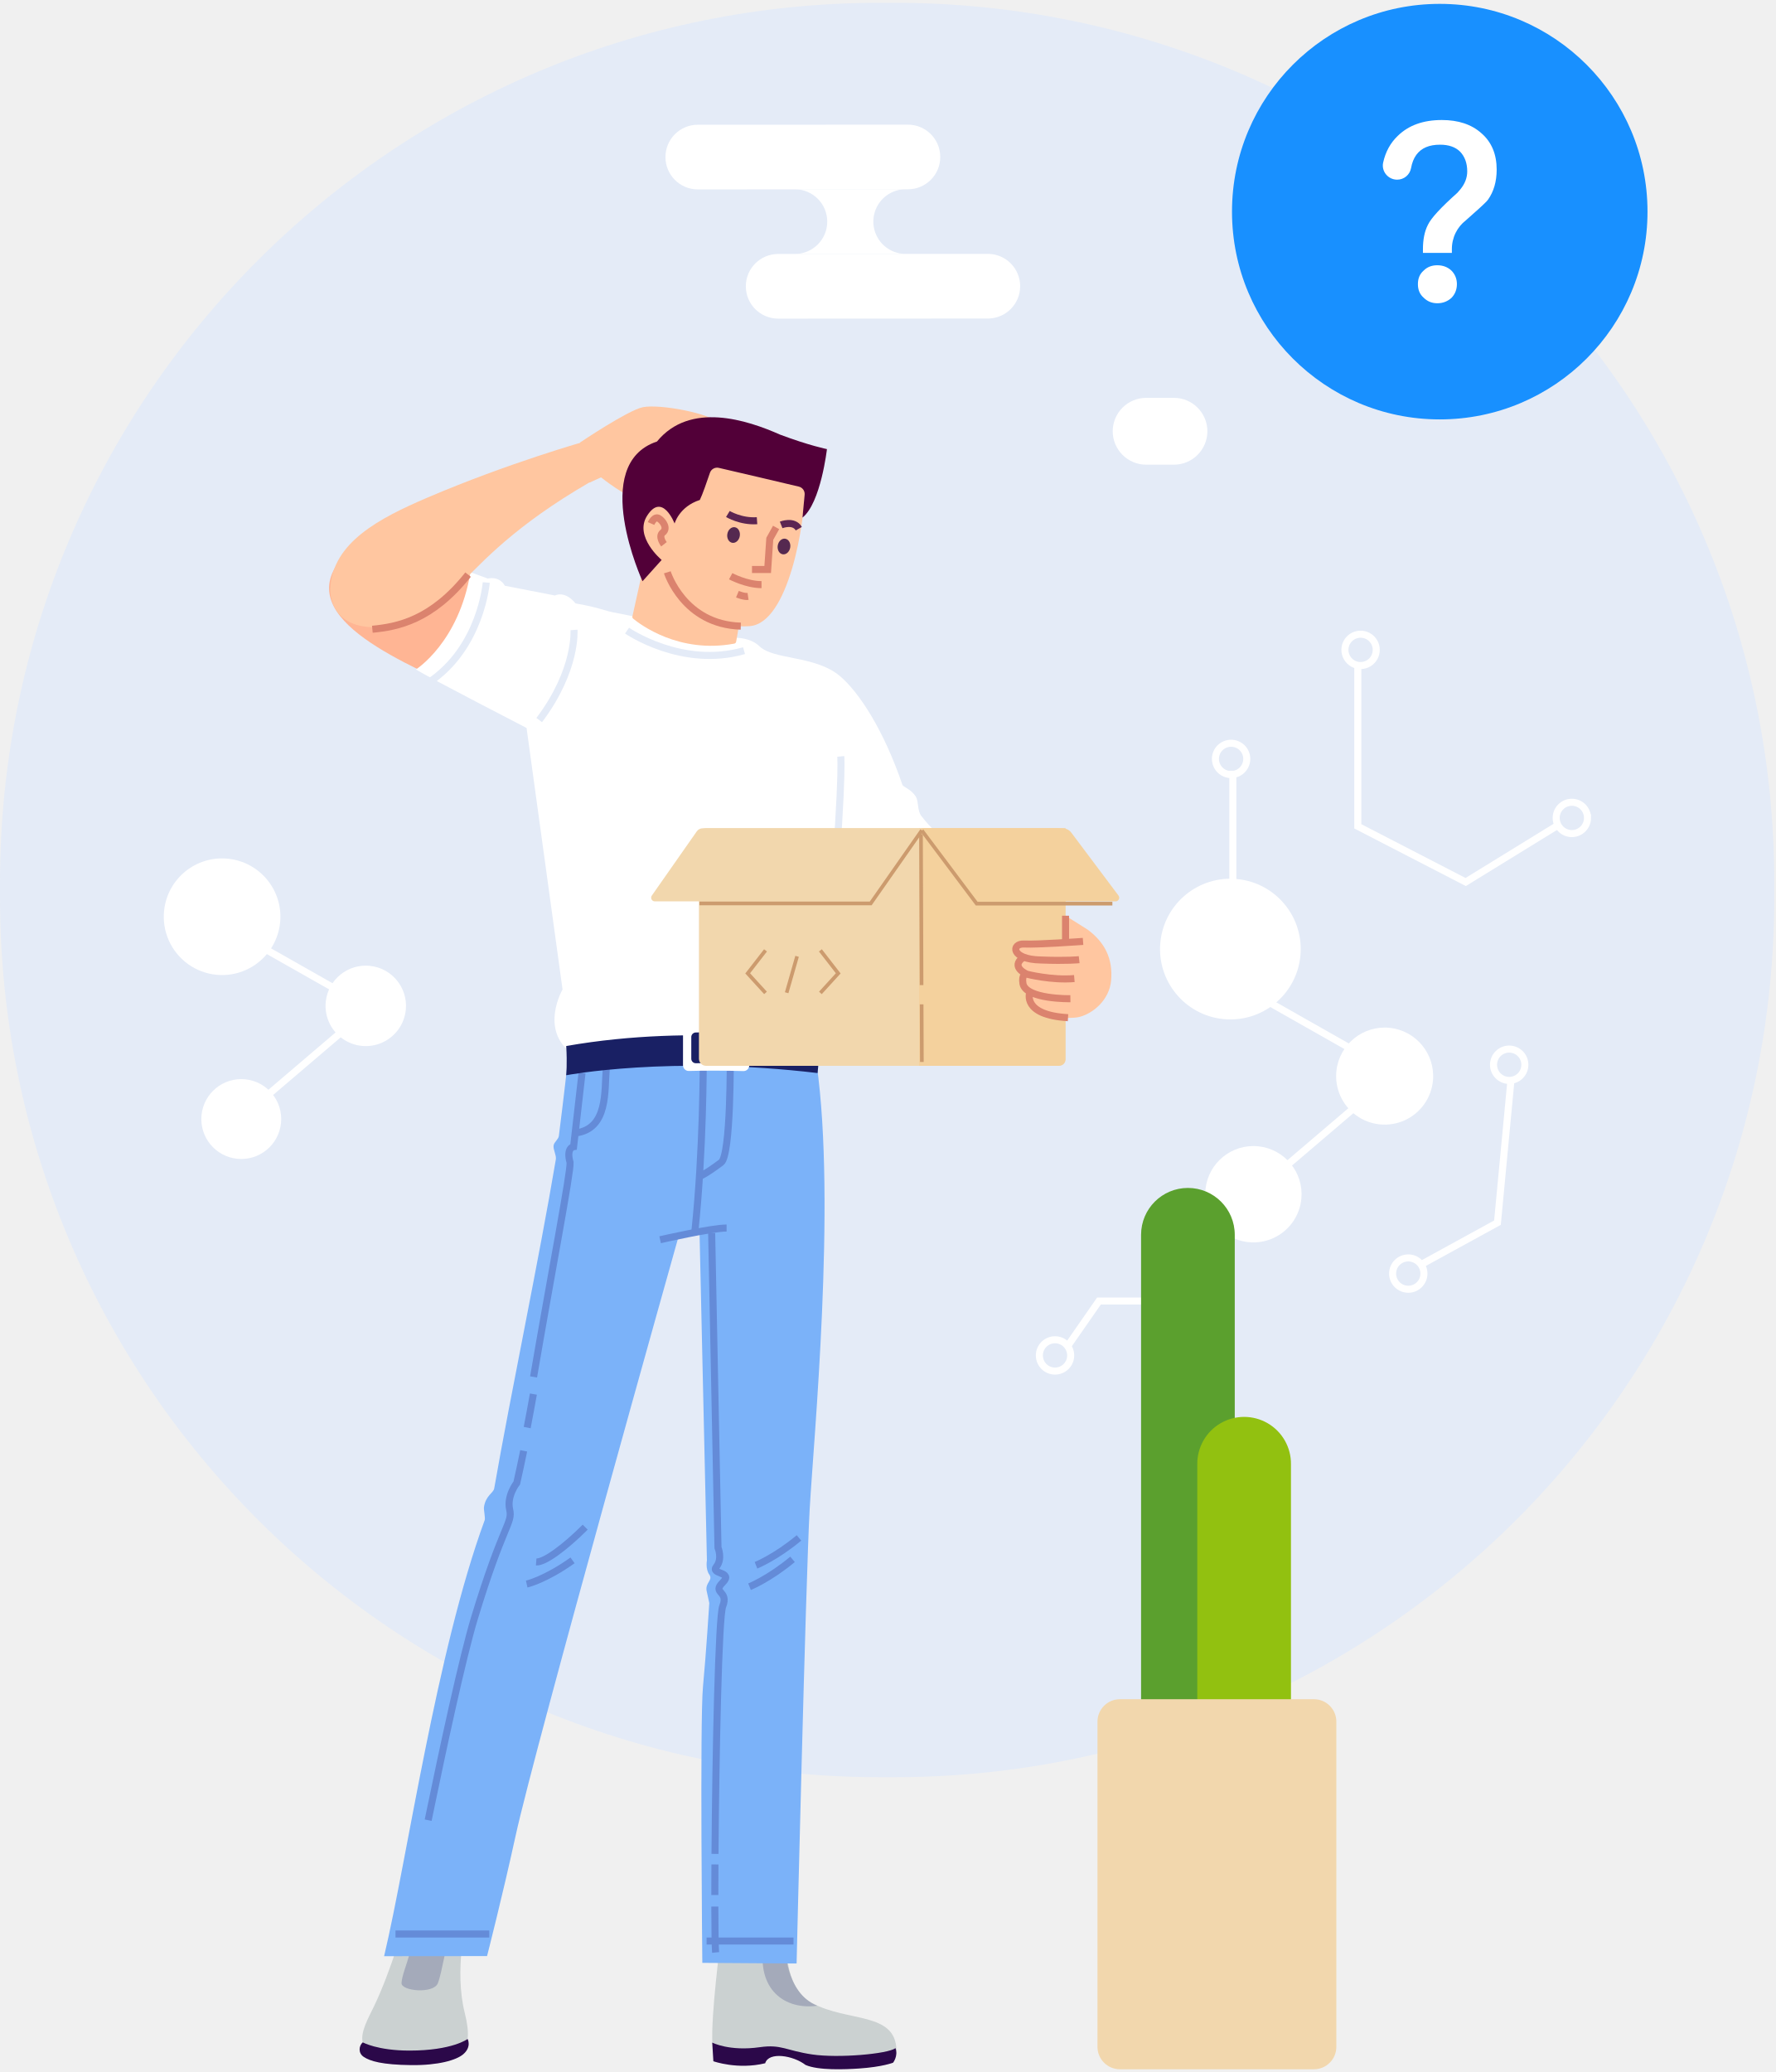
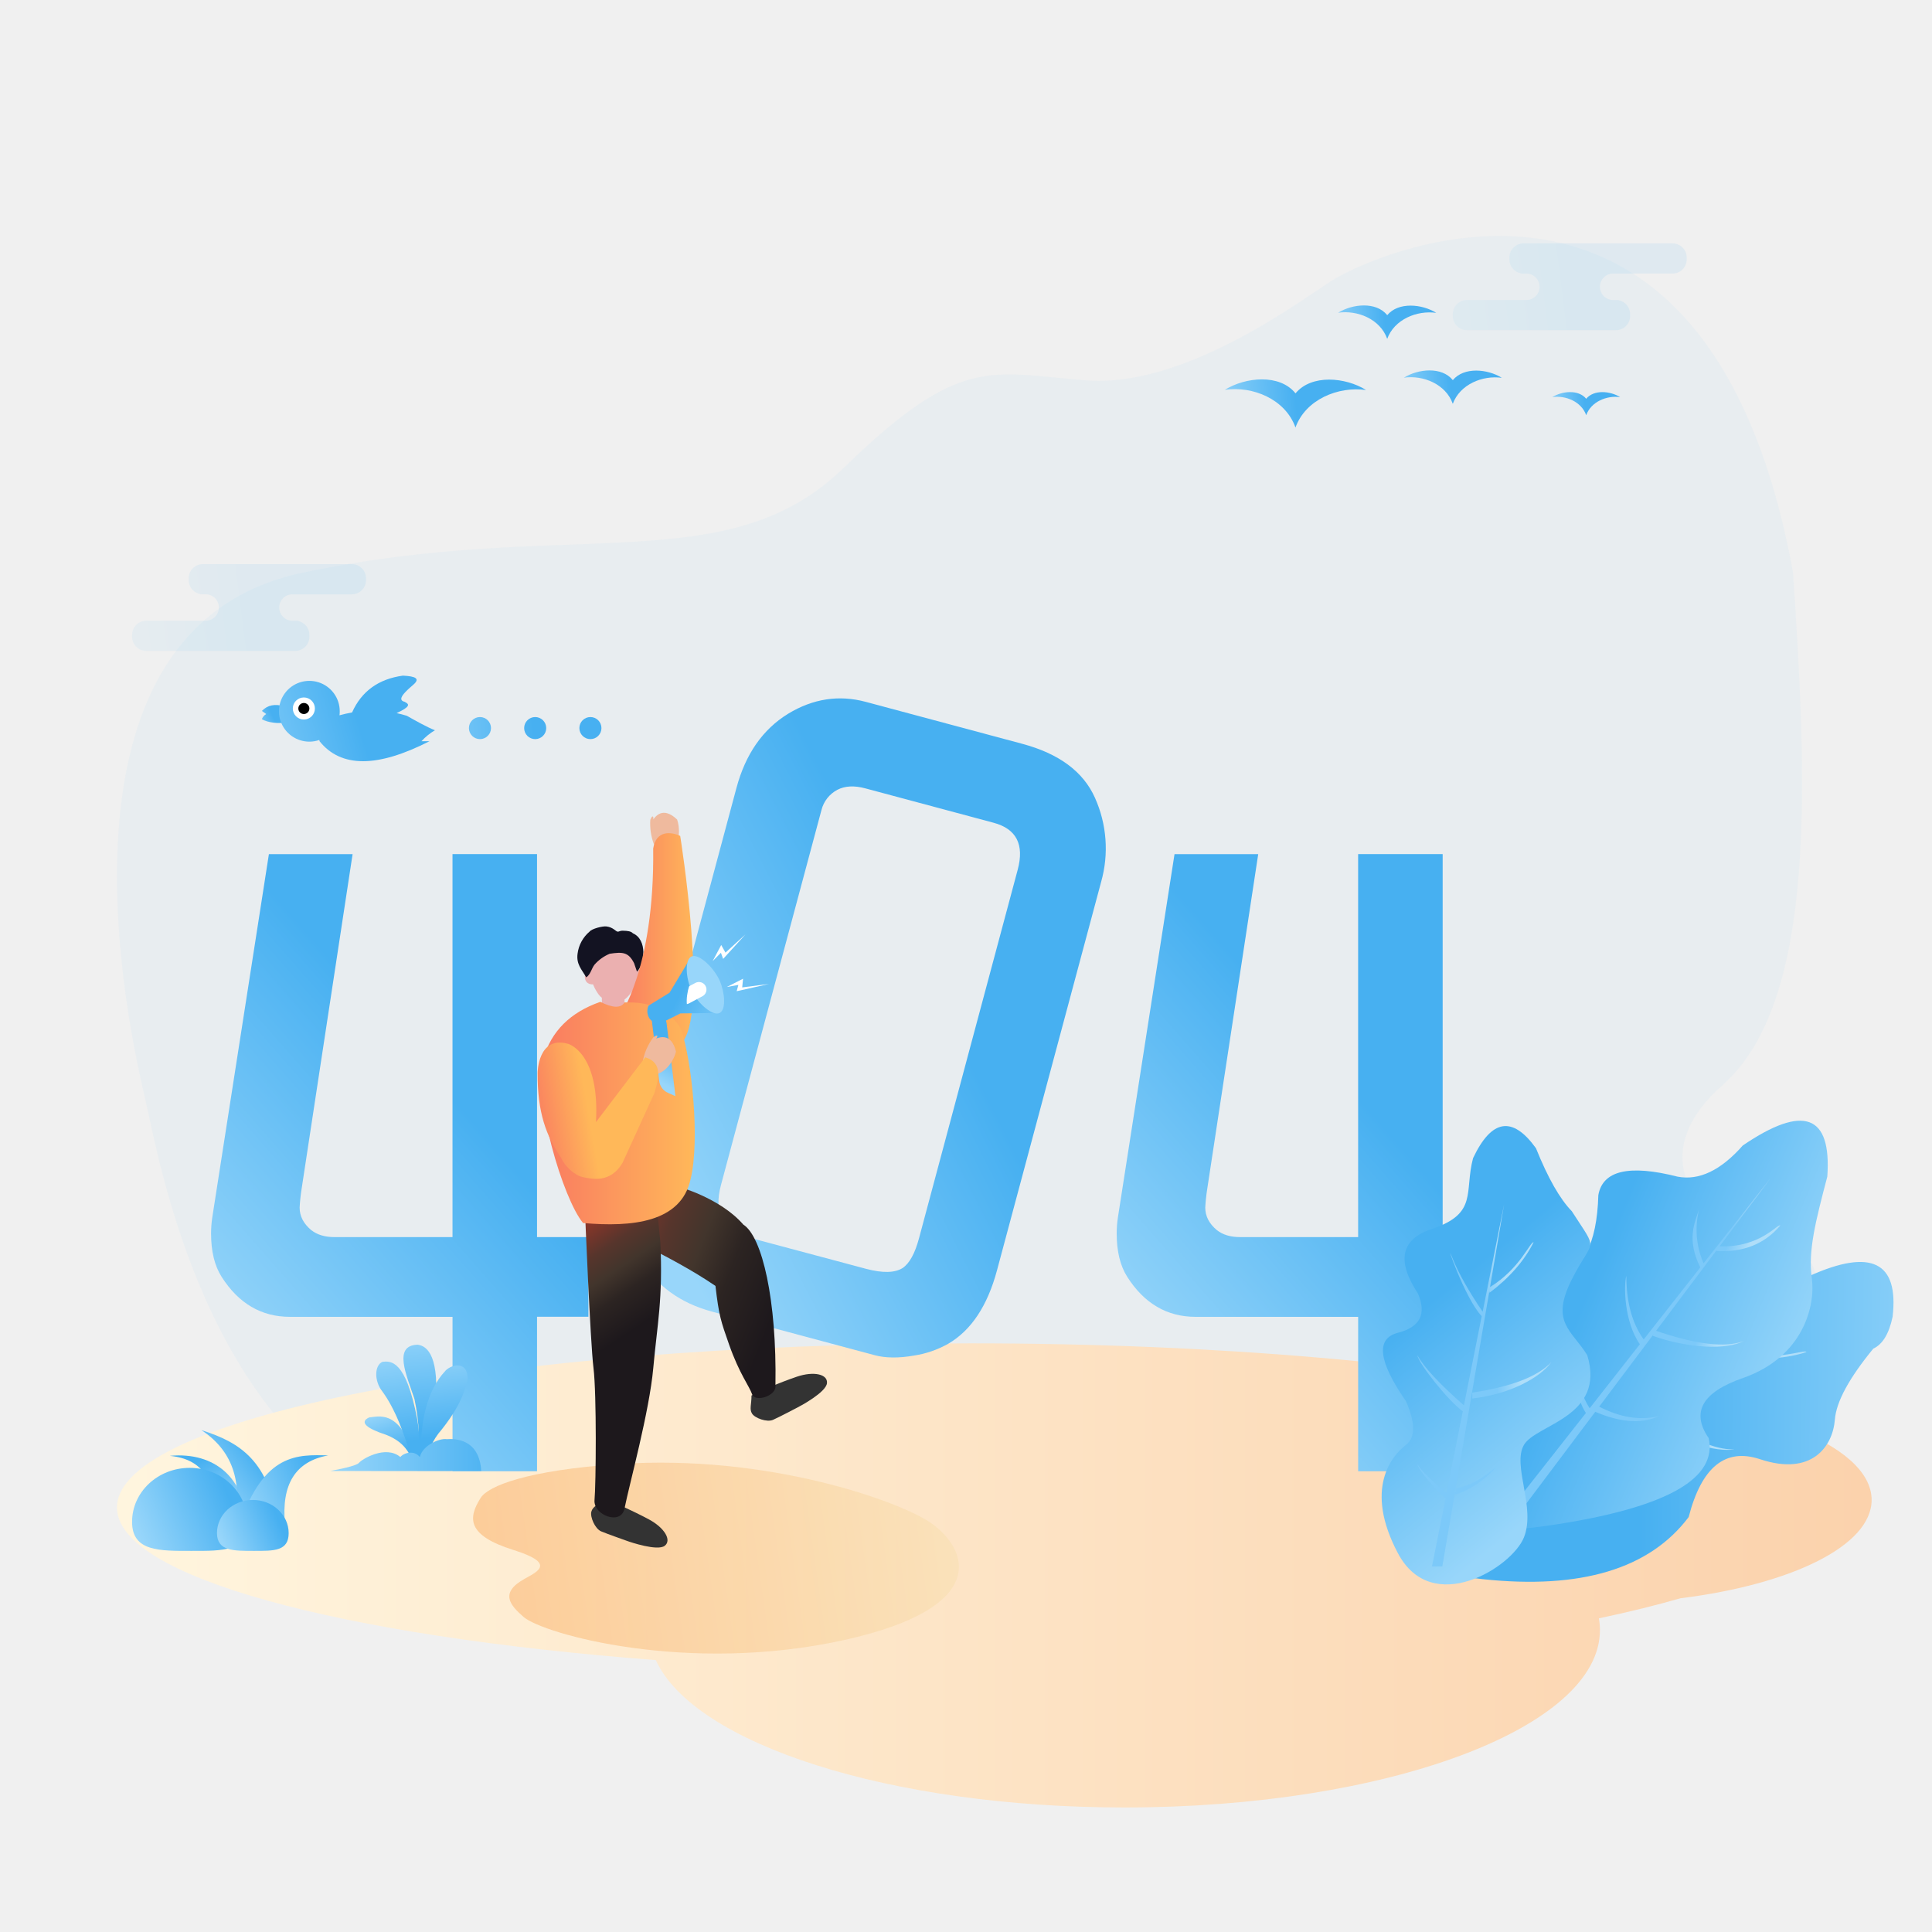
- <svg width="252" height="294">
+ <svg xmlns="http://www.w3.org/2000/svg" xmlns:xlink="http://www.w3.org/1999/xlink" viewBox="0 0 1024 1024" width="300">
  <defs>
-     <path d="M0 .387h251.772v251.772H0z" />
+     <style>.cls-1,.cls-2,.cls-46{fill:#fff;}.cls-1{fill-rule:evenodd;}.cls-2{fill-opacity:0;}.cls-3{fill:#47b0f1;opacity:0.05;}.cls-24,.cls-3,.cls-4,.cls-5{isolation:isolate;}.cls-4,.cls-5{opacity:0.1;}.cls-4{fill:url(#未命名的渐变_37);}.cls-5{fill:url(#未命名的渐变_37-2);}.cls-6{fill:url(#未命名的渐变_3);}.cls-7{fill:url(#未命名的渐变_37-3);}.cls-8{fill:url(#未命名的渐变_37-4);}.cls-9{fill:url(#未命名的渐变_37-5);}.cls-10{fill:url(#未命名的渐变_37-6);}.cls-11{fill:url(#未命名的渐变_37-7);}.cls-12{fill:url(#未命名的渐变_37-8);}.cls-13{fill:url(#未命名的渐变_37-9);}.cls-14{fill:url(#未命名的渐变_37-10);}.cls-15{fill:url(#未命名的渐变_37-11);}.cls-16{fill:url(#未命名的渐变_37-12);}.cls-17{fill:url(#未命名的渐变_37-13);}.cls-18{fill:url(#未命名的渐变_37-14);}.cls-19{fill:url(#未命名的渐变_37-15);}.cls-20{fill:url(#未命名的渐变_37-16);}.cls-21{fill:url(#未命名的渐变_37-17);}.cls-22{fill:url(#未命名的渐变_37-18);}.cls-23{fill:url(#未命名的渐变_37-19);}.cls-24{opacity:0.4;fill:url(#未命名的渐变_21);}.cls-25{fill:#333;}.cls-26{fill:url(#未命名的渐变_23);}.cls-27{fill:url(#未命名的渐变_23-2);}.cls-28{fill:#ebb0b0;}.cls-29{fill:#131322;}.cls-30{fill:#efba9e;}.cls-31{fill:url(#未命名的渐变_25);}.cls-32{fill:url(#未命名的渐变_25-2);}.cls-33{fill:url(#未命名的渐变_37-20);}.cls-34{fill:url(#未命名的渐变_27);}.cls-35{fill:url(#未命名的渐变_37-21);}.cls-36{fill:#98d6fa;}.cls-37{mask:url(#mask);}.cls-38{fill:url(#未命名的渐变_37-22);}.cls-39{fill:url(#未命名的渐变_34);}.cls-40{fill:url(#未命名的渐变_37-23);}.cls-41{fill:url(#未命名的渐变_34-2);}.cls-42{fill:url(#未命名的渐变_37-24);}.cls-43{fill:url(#未命名的渐变_34-3);}.cls-44{fill:url(#未命名的渐变_37-25);}.cls-45{fill:url(#未命名的渐变_37-26);}.cls-47{fill:url(#未命名的渐变_37-27);}</style>
+     <linearGradient id="未命名的渐变_37" x1="212.14" y1="933.32" x2="212.78" y2="933.35" gradientTransform="matrix(124, 0, 0, -46, -26252, 43255.93)" gradientUnits="userSpaceOnUse">
+       <stop offset="0" stop-color="#98d6fa" />
+       <stop offset="1" stop-color="#47b0f1" />
+     </linearGradient>
+     <linearGradient id="未命名的渐变_37-2" x1="212.14" y1="933.32" x2="212.78" y2="933.35" gradientTransform="matrix(124, 0, 0, -46, -25552, 43085.93)" xlink:href="#未命名的渐变_37" />
+     <linearGradient id="未命名的渐变_3" x1="213.77" y1="931.76" x2="214.77" y2="931.76" gradientTransform="matrix(930, 0, 0, -246, -198744, 230046.9)" gradientUnits="userSpaceOnUse">
+       <stop offset="0" stop-color="#fff5de" />
+       <stop offset="1" stop-color="#fbd2ac" />
+     </linearGradient>
+     <linearGradient id="未命名的渐变_37-3" x1="211.01" y1="934.89" x2="211.64" y2="934.91" gradientTransform="matrix(74.87, 0, 0, -25.58, -15158.72, 24124.51)" xlink:href="#未命名的渐变_37" />
+     <linearGradient id="未命名的渐变_37-4" x1="209.74" y1="936.45" x2="210.38" y2="936.47" gradientTransform="matrix(51.89, 0, 0, -17.72, -10147.3, 16802.7)" xlink:href="#未命名的渐变_37" />
+     <linearGradient id="未命名的渐变_37-5" x1="209.74" y1="936.45" x2="210.38" y2="936.47" gradientTransform="matrix(51.89, 0, 0, -17.72, -10182.09, 16768.22)" xlink:href="#未命名的渐变_37" />
+     <linearGradient id="未命名的渐变_37-6" x1="207.92" y1="938.7" x2="208.55" y2="938.72" gradientTransform="matrix(35.97, 0, 0, -12.29, -6661.82, 11746.33)" xlink:href="#未命名的渐变_37" />
+     <linearGradient id="未命名的渐变_37-7" x1="209.44" y1="933.56" x2="209.04" y2="934.33" gradientTransform="matrix(40.38, 0, 0, -36.25, -8337.81, 34644.73)" xlink:href="#未命名的渐变_37" />
+     <linearGradient id="未命名的渐变_37-8" x1="208.91" y1="932.9" x2="209.47" y2="933.41" gradientTransform="matrix(40.64, 0, 0, -50, -8376.77, 47442.49)" xlink:href="#未命名的渐变_37" />
+     <linearGradient id="未命名的渐变_37-9" x1="209.46" y1="933.63" x2="210.31" y2="933.93" gradientTransform="matrix(46.95, 0, 0, -36.71, -9705.84, 35073.15)" xlink:href="#未命名的渐变_37" />
+     <linearGradient id="未命名的渐变_37-10" x1="210.5" y1="933.26" x2="211.35" y2="933.52" gradientTransform="matrix(61, 0, 0, -44, -12770, 41871.15)" xlink:href="#未命名的渐变_37" />
+     <linearGradient id="未命名的渐变_37-11" x1="208.38" y1="934.55" x2="209.23" y2="934.8" gradientTransform="matrix(38, 0, 0, -27, -7803, 26046.03)" xlink:href="#未命名的渐变_37" />
+     <linearGradient id="未命名的渐变_37-12" x1="213.14" y1="931.23" x2="213.53" y2="931.79" gradientTransform="matrix(200, 0, 0, -327.12, -42474.14, 305379.52)" xlink:href="#未命名的渐变_37" />
+     <linearGradient id="未命名的渐变_37-13" x1="213.06" y1="931.05" x2="213.44" y2="931.62" gradientTransform="matrix(192.79, 51.66, 86.25, -321.89, -121013.6, 289362.18)" xlink:href="#未命名的渐变_37" />
+     <linearGradient id="未命名的渐变_37-14" x1="213.14" y1="931.23" x2="213.53" y2="931.79" gradientTransform="matrix(200, 0, 0, -327.12, -41994.14, 305379.52)" xlink:href="#未命名的渐变_37" />
+     <linearGradient id="未命名的渐变_37-15" x1="206.13" y1="935.52" x2="206.41" y2="934.66" gradientTransform="matrix(26.15, 0, 0, -25.6, -5187.89, 24696.91)" xlink:href="#未命名的渐变_37" />
+     <linearGradient id="未命名的渐变_37-16" x1="205.12" y1="933.62" x2="205.17" y2="932.72" gradientTransform="matrix(22.89, 0, 0, -55.89, -4485.22, 52895.02)" xlink:href="#未命名的渐变_37" />
+     <linearGradient id="未命名的渐变_37-17" x1="202.23" y1="933.48" x2="202.25" y2="932.58" gradientTransform="matrix(17.45, 0, 0, -61.12, -3306.5, 57756.99)" xlink:href="#未命名的渐变_37" />
+     <linearGradient id="未命名的渐变_37-18" x1="205.85" y1="933.71" x2="205.91" y2="932.81" gradientTransform="matrix(24.86, 0, 0, -52.9, -4883.49, 50107.09)" xlink:href="#未命名的渐变_37" />
+     <linearGradient id="未命名的渐变_37-19" x1="211.33" y1="936.68" x2="212.46" y2="936.68" gradientTransform="matrix(80, 0, 0, -17.01, -16730.94, 16705.2)" xlink:href="#未命名的渐变_37" />
+     <linearGradient id="未命名的渐变_21" x1="214.79" y1="932.46" x2="215.79" y2="932.46" gradientTransform="matrix(-249.25, 35.03, -15.45, -109.92, 68446.27, 95777.85)" gradientUnits="userSpaceOnUse">
+       <stop offset="0" stop-color="#f5dda7" />
+       <stop offset="1" stop-color="#fa9a41" />
+     </linearGradient>
+     <linearGradient id="未命名的渐变_23" x1="212.68" y1="932.06" x2="211.75" y2="932.5" gradientTransform="matrix(93.02, 0, 0, -112.18, -19375.19, 105259.82)" gradientUnits="userSpaceOnUse">
+       <stop offset="0" stop-color="#1d181c" />
+       <stop offset="0.3" stop-color="#2c2422" />
+       <stop offset="0.5" stop-color="#42352c" />
+       <stop offset="0.7" stop-color="#57352c" />
+       <stop offset="1" stop-color="#923629" />
+     </linearGradient>
+     <linearGradient id="未命名的渐变_23-2" x1="209.23" y1="932.01" x2="209.16" y2="932.45" gradientTransform="matrix(40.36, 0, 0, -168.42, -8113.8, 157678.42)" xlink:href="#未命名的渐变_23" />
+     <linearGradient id="未命名的渐变_25" x1="209.59" y1="932.2" x2="208.59" y2="932.2" gradientTransform="matrix(39.55, 0, 0, -111.41, -7920.77, 104352.6)" gradientUnits="userSpaceOnUse">
+       <stop offset="0" stop-color="#ffb859" />
+       <stop offset="1" stop-color="#f97b61" />
+     </linearGradient>
+     <linearGradient id="未命名的渐变_25-2" x1="212.37" y1="932.15" x2="211.38" y2="932.15" gradientTransform="matrix(81.4, 0, 0, -117.9, -16918.55, 110487.19)" xlink:href="#未命名的渐变_25" />
+     <linearGradient id="未命名的渐变_37-20" x1="197.38" y1="933.09" x2="197.47" y2="933.65" gradientTransform="matrix(12.54, 0, 0, -43.36, -2124.19, 41032.98)" xlink:href="#未命名的渐变_37" />
+     <linearGradient id="未命名的渐变_27" x1="210.6" y1="932.56" x2="211.06" y2="932.65" gradientTransform="matrix(63.92, 0, 0, -72.24, -13179.43, 67960.31)" gradientUnits="userSpaceOnUse">
+       <stop offset="0" stop-color="#f97b61" />
+       <stop offset="1" stop-color="#ffb859" />
+     </linearGradient>
+     <linearGradient id="未命名的渐变_37-21" x1="219.13" y1="933.41" x2="220.17" y2="933.9" gradientTransform="translate(8804.46 33823.33) rotate(180) scale(38.36 35.65)" xlink:href="#未命名的渐变_37" />
+     <mask id="mask" x="359.39" y="506.69" width="24.4" height="30.51" maskUnits="userSpaceOnUse">
+       <g id="mask-27">
+         <path id="path-26" class="cls-1" d="M381.36,507c3.5,1.85,3.09,11.54-.41,18.54-3.51,6.81-11.13,13.19-14.64,11.34s-2.68-10.92,0-17.11c3.51-7.62,11.54-14.63,15.05-12.77Z" />
+       </g>
+     </mask>
+     <linearGradient id="未命名的渐变_37-22" x1="214.58" y1="932.13" x2="215.22" y2="932.2" gradientTransform="matrix(-269.22, 47.47, -27.01, -153.15, 83989.98, 133303.27)" xlink:href="#未命名的渐变_37" />
+     <linearGradient id="未命名的渐变_34" x1="217.29" y1="931.06" x2="217.46" y2="930.99" gradientTransform="translate(-114501.92 138005.39) rotate(-135) scale(71.08 191.9)" gradientUnits="userSpaceOnUse">
+       <stop offset="0.03" stop-color="#afdef9" />
+       <stop offset="1" stop-color="#7cc9f9" />
+     </linearGradient>
+     <linearGradient id="未命名的渐变_37-23" x1="215.14" y1="931.63" x2="215.68" y2="931.87" gradientTransform="translate(44748.34 202734.53) rotate(180) scale(203.58 216.82)" xlink:href="#未命名的渐变_37" />
+     <linearGradient id="未命名的渐变_34-2" x1="217.49" y1="931.52" x2="217.63" y2="931.46" gradientTransform="matrix(-64.64, -31.53, 95, -194.77, -73518.85, 188980.42)" xlink:href="#未命名的渐变_34" />
+     <linearGradient id="未命名的渐变_37-24" x1="216.3" y1="931.36" x2="216.51" y2="931.93" gradientTransform="translate(24738.53 227077.33) rotate(180) scale(110.66 242.94)" xlink:href="#未命名的渐变_37" />
+     <linearGradient id="未命名的渐变_34-3" x1="217.28" y1="931.99" x2="217.45" y2="931.92" gradientTransform="translate(16247.55 179556.1) rotate(180) scale(71.08 191.9)" xlink:href="#未命名的渐变_34" />
+     <linearGradient id="未命名的渐变_37-25" x1="195.56" y1="940.4" x2="196.6" y2="940.76" gradientTransform="matrix(11.91, 0, 0, -9.55, -2196.4, 9364.93)" xlink:href="#未命名的渐变_37" />
+     <linearGradient id="未命名的渐变_37-26" x1="210.88" y1="933.2" x2="211.92" y2="933.37" gradientTransform="matrix(82.65, 0, 0, -45.35, -17324.55, 42712.75)" xlink:href="#未命名的渐变_37" />
+     <linearGradient id="未命名的渐变_37-27" x1="210.41" y1="939.06" x2="211.45" y2="939.08" gradientTransform="matrix(70.24, 0, 0, -11.71, -14569.65, 11379.97)" xlink:href="#未命名的渐变_37" />
  </defs>
-   <g fill="none" fillRule="evenodd">
-     <g transform="translate(0 .012)">
-       <mask fill="#fff" />
-       <path d="M0 127.32v-2.095C0 56.279 55.892.387 124.838.387h2.096c68.946 0 124.838 55.892 124.838 124.838v2.096c0 68.946-55.892 124.838-124.838 124.838h-2.096C55.892 252.16 0 196.267 0 127.321" fill="#E4EBF7" mask="url(#b)" />
+   <g id="图层_2">
+     <g id="图层_1-2">
+       <g id="_404">
+         <rect id="矩形" class="cls-2" width="1024" height="1024" />
+         <g id="背景">
+           <path id="路径-58" class="cls-3" d="M76.8,581.77c-7.68-33.1-57.62-248.62,83.6-278.26s224.65,4.88,286.7-55.46,77.52-50.44,128.49-46.45S685.63,162,705.47,149,904.53,51.69,950.35,303.51c7.24,108.87,13.26,227-37.44,271.73s.93,84.91,37.44,89.38S933.28,745.53,849,778.9C792.88,804.06,430.19,876.18,213,802,108.11,757.12,84.47,614.86,76.8,581.77Z" />
+           <path id="形状结合" class="cls-4" d="M158,329v.15a7.51,7.51,0,0,1,6,7.35v1a7.5,7.5,0,0,1-7.5,7.5h-79a7.5,7.5,0,0,1-7.5-7.5v-1a7.5,7.5,0,0,1,7.5-7.5H109a7,7,0,0,0,7-6.76V322a7,7,0,0,0-6.76-7H106v-.15a7.5,7.5,0,0,1-6-7.35v-1a7.5,7.5,0,0,1,7.5-7.5h79a7.5,7.5,0,0,1,7.5,7.5v1a7.5,7.5,0,0,1-7.5,7.5H155a7,7,0,0,0-7,6.76V322a7,7,0,0,0,6.76,7H158Z" />
+           <path id="形状结合-2" class="cls-5" d="M858,159v.15a7.51,7.51,0,0,1,6,7.35v1a7.5,7.5,0,0,1-7.5,7.5h-79a7.5,7.5,0,0,1-7.5-7.5v-1a7.5,7.5,0,0,1,7.5-7.5H809a7,7,0,0,0,7-6.76V152a7,7,0,0,0-6.76-7H806v-.15a7.5,7.5,0,0,1-6-7.35v-1a7.5,7.5,0,0,1,7.5-7.5h79a7.5,7.5,0,0,1,7.5,7.5v1a7.5,7.5,0,0,1-7.5,7.5H855a7,7,0,0,0-7,6.76V152a7,7,0,0,0,6.76,7H858Z" />
+           <path id="形状结合-3" class="cls-6" d="M514.52,712c131.1,0,249.26,10.79,331.78,28,80.76.65,145.7,25,145.7,55,0,24.23-42.45,44.8-101.39,52.13-13,3.75-27.41,7.3-43.16,10.62A35.34,35.34,0,0,1,848,864c0,51.91-112.82,94-252,94-124.65,0-228.17-33.76-248.41-78.11C180.2,867.13,62,835.72,62,799,62,751,264.37,712,514.52,712Z" />
+           <g id="大雁">
+             <path id="路径" class="cls-7" d="M686.61,226.65v-.1c-5.33-15-22.7-22.11-37.44-19.93,10.93-6.79,29-8.6,37.44,1.82v.09c8.46-10.33,26.59-8.61,37.43-1.82-14.72-2.08-32.09,5-37.43,19.93Z" />
+             <path id="路径-2" class="cls-8" d="M770,214.11V214c-3.7-10.42-15.73-15.31-25.94-13.81,7.57-4.71,20.07-6,25.94,1.26v.06c5.87-7.16,18.44-6,26-1.26-10.21-1.44-22.24,3.46-26,13.82Z" />
+             <path id="路径-3" class="cls-9" d="M735.24,179.63v-.06c-3.7-10.43-15.73-15.32-26-13.82,7.58-4.71,20.08-6,26,1.26v.06c5.87-7.15,18.43-6,26-1.25-10.22-1.45-22.24,3.45-26,13.81Z" />
+             <path id="路径-4" class="cls-10" d="M840.72,220.07v0c-2.56-7.23-10.9-10.63-18-9.58,5.25-3.26,13.91-4.14,18,.87v0c4.08-5,12.78-4.13,18-.87C851.63,209.49,843.29,212.89,840.72,220.07Z" />
+           </g>
+           <g id="石头">
+             <path id="路径-38" class="cls-11" d="M112.4,807.52q4.35-33.32-22.4-35.89c24.14-2.3,40.12,12.39,40.38,35.89Q122.88,807.78,112.4,807.52Z" />
+             <path id="路径-39" class="cls-12" d="M124.12,807.65Q131.19,774,106.73,758c20.82,6.57,35.78,16.44,40.64,49.65A190.3,190.3,0,0,1,124.12,807.65Z" />
+             <path id="路径-40" class="cls-13" d="M151.07,808q-3.13-31.95,22.93-36.61c-16.11-.4-34.09-1.48-46.95,36.61Q143.4,807.47,151.07,808Z" />
+             <path id="椭圆形" class="cls-14" d="M101.41,822c16.85,0,29.59.41,29.59-15.39S117.34,778,100.5,778,70,790.81,70,806.61,84.57,822,101.41,822Z" />
+             <path id="椭圆形备份-6" class="cls-15" d="M134.57,822c10.49,0,18.43.25,18.43-9.44S144.49,795,134,795s-19,7.86-19,17.56S124.07,822,134.57,822Z" />
+           </g>
+         </g>
+         <path id="_4" class="cls-16" d="M284.64,779.8V697.91h27.22V655.69H284.64v-203h-44.8v203H177.25q-7.51,0-12.22-3.65-6.22-5.14-6.22-12A96.63,96.63,0,0,1,159.88,630h0l27-177.28H142.52l-30,192.5a57.64,57.64,0,0,0-.65,8.58q0,14.15,5.58,22.93,13.5,21.22,36.23,21.22h86.17V779.8Z" />
+         <path id="_0" class="cls-17" d="M463.68,718.3q8.58,2.3,20.82.17a53.24,53.24,0,0,0,18-6.21q18.33-10.63,25.94-39h0L583.63,467.4a65.39,65.39,0,0,0-3.3-44.6q-9.26-20.73-38.56-28.58h0L458.87,372q-21.35-5.72-41.18,6.32-20.15,12.4-27.36,39.32h0l-54.93,205q-7,26.07,4.3,45.09,12.41,20.68,37.74,27.47h0ZM459,672.5,397.25,656q-21.08-5.66-15.15-27.8h0l53.3-198.89a16.73,16.73,0,0,1,8.46-10.72q6-3.1,14.75-.75h0l68,18.23q18.17,4.86,12.79,24.92h0L487.1,656.29q-3.24,12.12-8.71,15.8Q472.2,676,459,672.5Z" />
+         <path id="_4-2" class="cls-18" d="M764.64,779.8V697.91h27.22V655.69H764.64v-203h-44.8v203H657.25q-7.51,0-12.22-3.65-6.22-5.14-6.22-12A96.63,96.63,0,0,1,639.88,630h0l27-177.28H622.52l-30,192.5a57.64,57.64,0,0,0-.65,8.58q0,14.15,5.58,22.93,13.5,21.22,36.23,21.22h86.17V779.8Z" />
+         <g id="草">
+           <path id="路径-43" class="cls-19" d="M219,776.34q-2.52-11.46-14.71-16c-9.28-3-14.37-6.53-8.56-9.1,4.9-.39,15.36-4.21,23.27,18.6A13.09,13.09,0,0,1,219,776.34Z" />
+           <path id="路径-44" class="cls-20" d="M219.38,777.55Q212,750.19,202.72,737.6c-4.56-5.74-4.24-14,0-15.81,4.35-.48,12.35-1.23,18.38,30.21.39,2.17,2.51,14.82,0,23A5.08,5.08,0,0,1,219.38,777.55Z" />
+           <path id="路径-45" class="cls-21" d="M220.51,773.43q3.31-12.24-.85-31.95c-4.24-12.74-11.47-28.41,1.72-28.77,5.35.73,11.81,6.34,9.37,34.3-1.49,11.28-4.08,17.94-6.79,26.42A3.92,3.92,0,0,1,220.51,773.43Z" />
+           <path id="路径-46" class="cls-22" d="M223.09,776.6q-1.34-34.62,12.67-49.69c2.52-3.36,12.11-6.5,12.08,4-1,4.53-3.15,14.19-15.5,28.93-4.07,5.32-6.74,13.1-6.77,14.92C225.55,776,224.73,776.6,223.09,776.6Z" />
+           <path id="路径-47" class="cls-23" d="M175.06,779.65q13.86-2.58,15.29-4.39c1.43-1.8,14-9.54,21.85-3,1.71-2.19,7.18-3.9,10.32,0,1.43-6.16,10.37-10.1,14.26-9.46,4.38-.35,17.31-.2,18.28,16.87Q249.77,779.77,175.06,779.65Z" />
+         </g>
+         <path id="路径-5" class="cls-24" d="M272.08,821.5c22.33,7,13.44,11.18,6,15.29-13.64,7.54-7.51,14.14-.58,20.21,10.27,9,86.93,30.63,170.05,12.22,77.51-17.16,65.83-48,45.91-62C477.43,796,407.5,770.49,327.54,776c-48.12,3.3-68.78,11.56-72.79,17.93C248.11,804.47,247.21,813.71,272.08,821.5Z" />
+         <g id="人物">
+           <path id="路径-6" class="cls-25" d="M320.22,794.51c-3.55,3.26-6.07,4-6.8,6.74s1.92,9,5.19,10.4c4.15,1.72,11.5,4.23,13.56,5s16.3,5.56,20.13,2.66,0-9.5-8.36-14-20.83-10-20.83-10Z" />
+           <path id="路径-7" class="cls-25" d="M398.31,739.68c0,4.81-1.2,7.17.29,9.56s7.92,4.76,11.15,3.29c4.09-1.86,10.94-5.52,12.89-6.51s15.18-8.13,15.67-12.91-7-6.46-15.94-3.44-21.51,8.42-21.51,8.42Z" />
+           <path id="路径-8" class="cls-26" d="M411,734.2c.77-44.9-7-78.81-17-85.12-12.41-14.32-34.86-20.26-34.86-20.26L318,649.08s37.54,16.23,61.21,32.49c1.86,15.92,2.85,18.61,7.23,31.1,5.46,15.52,10.66,21.9,12.2,26.33S411.85,739.87,411,734.2Z" />
+           <path id="路径-9" class="cls-27" d="M350,658.3c1.43,30.37-1.66,43.49-3.74,66.7S333.7,786.11,331,799.55c-1.81,9.14-16.66,3.49-15.89-4.55s1.17-56-.55-69.94S310,640.54,310,640.54l37.77-4.71Z" />
+           <path id="形状结合-4" class="cls-28" d="M325.79,502.08a14,14,0,0,1,9.19,4.73,11.47,11.47,0,0,1,1.78,2.59l.09.18-.1-.49c1.12.32,1.6,2.3,1.64,4.71V514c2.71-.74,4.65,7.54-1.25,7.76a6.66,6.66,0,0,1-.69,1.39c-1.49,2.17-3.12,5-5.43,6.63l0,6.08L319,536l0-7.14a10.87,10.87,0,0,1-2.48-2.9,22,22,0,0,1-2.18-4.23h.24c-7,.49-4.68-9.16-1.71-7.64,0-.32,0-.65,0-1a13.29,13.29,0,0,1,3.13-7.27A11.12,11.12,0,0,1,325.79,502.08Z" />
+           <path id="路径-10" class="cls-29" d="M337.61,515c4.13-3.92,5.63-17-2.19-20.34-.88-1.05-2.74-1.32-5.24-1.36-1.81-.05-2,.63-2.94.47s-2.29-2.31-5.82-2.74c-1.91-.26-7.68,1.14-8.93,2.74a18.29,18.29,0,0,0-6.37,11.74c-.74,5.54,2.17,8.29,4.59,12.49,2.24-1.39,2.78-4.59,4.36-6.67a21.81,21.81,0,0,1,8.08-5.82c6.7-1,9.91-1,12.93,5Z" />
+           <path id="路径-109" class="cls-30" d="M346.53,447.33a31.14,31.14,0,0,1-1.86-12.81c1.11-2.8,1.78-1.86,1.62-.25,1-1.26,4.94-7.2,12.59.09,1.38,3.81,2,11.91-2.88,16.47Q351.28,454.12,346.53,447.33Z" />
+           <path id="路径-11" class="cls-31" d="M328,539.39s19-25.47,18.21-89.66c1.56-10,9.83-8.79,14.31-6.67,0,0,15.48,95.94.48,109.94" />
+           <path id="路径-2-2" class="cls-32" d="M318.19,531q9.88,5,12.85.31c2.79.1,21-1.63,30,14.28,5.71,17.17,10,58.57,5,79.35-5,23.06-31.17,25.57-57,23.28-10.67-12.79-26.71-66.67-21-87.22Q294.27,539.34,318.19,531Z" />
+           <path id="路径-12" class="cls-33" d="M358,581l-4-1.8A7.81,7.81,0,0,1,349.4,573l-3.92-32.08a3,3,0,0,1,2.57-3.28,3.1,3.1,0,0,1,.86,0,5.33,5.33,0,0,1,4.39,4.62L358,581Z" />
+           <path id="路径-109-2" class="cls-30" d="M340.86,561.55a31.31,31.31,0,0,1,5.42-11.76c2.46-1.74,2.51-.59,1.5.67,1.48-.53,8.06-3.34,10.51,6.93-.92,4-4.83,11.07-11.39,12.25Q341.16,569.82,340.86,561.55Z" />
+           <path id="路径-13" class="cls-34" d="M301.22,553.3S318,558,315.87,594.74L342,560.38c10,3.08,6.6,12.41,5,18.64l-17,37.22c-6.5,11.22-16.59,8.52-21,7.68s-9.87-6-11.57-10.22c-8-11.67-12.59-24.16-12.48-45C284.92,568.74,285.06,548.55,301.22,553.3Z" />
+           <path id="_Path_" class="cls-35" d="M366.41,507l-11.54,19.16L343.74,533a7.12,7.12,0,0,0,.62,7c1.86,2.27,4.54,2.47,4.95,2.68q5.78-2.68,11.33-5.56l20.82-.21Z" />
+           <g id="矩形-2">
+             <g id="蒙版">
+               <path id="path-26-2" class="cls-36" d="M366.41,507c-3.5,1.85-3.09,11.54.42,18.54,3.5,6.81,11.13,13.19,14.63,11.34s2.68-10.92,0-17.11c-3.5-7.62-11.54-14.63-15-12.77Z" />
+             </g>
+             <g class="cls-37">
+               <path class="cls-1" d="M361.51,524.71l7.06-3.75a4,4,0,0,1,5.41,1.65h0a4,4,0,0,1-1.65,5.41l-7.06,3.76a4,4,0,0,1-5.41-1.66h0A4,4,0,0,1,361.51,524.71Z" />
+             </g>
+           </g>
+           <polygon id="路径-110" class="cls-1" points="377.74 509.38 382.26 500.87 384.52 504.91 395.12 495.25 383.28 508.24 382.1 504.99 377.74 509.38" />
+           <polygon id="路径-110-2" class="cls-1" points="385.26 523.11 393.84 518.74 393.38 523.35 407.6 521.52 390.45 525.36 391.35 522.02 385.26 523.11" />
+         </g>
+         <g id="绿植">
+           <path id="路径-61" class="cls-38" d="M959.13,676.24q49-22,44,21.64-2.85,13.54-10.24,16.92-19.26,23.46-20.37,37.61c-1.11,14.14-12.11,30.17-39.67,21q-27.54-9.17-37.83,30.68Q864,845.26,785.93,837t9.93-72q23.92-9.43,36.53-11.67t12.37-27.51q0-15.82,22.92-23.11t19.2-23.14q15.23-22.42,36.34-6.4T959.13,676.24Z" />
+           <path id="形状结合-5" class="cls-39" d="M960.66,691.35l-48.27,32.22q3.69-19.37,8.82-31.4c5.07-11.87-10.59,19.79-10.8,32.72l-40.24,26.86.11-.15q-1.66-25.94,1.34-36.21c-2.69,3.6-5.56,29.38-4,38l-37,24.71.34-.42s-1.91-14.27-.22-21.47c-1.67,2-2.79,17-2.3,23.34L797.91,800l3.87,3.87,31.54-22.33c8.52,5,20.21,5.79,25.86,5.27q-15.67-1.44-22.9-7.2a12.89,12.89,0,0,1-2.5,1.6L922.6,718.3c-.2.22-.38.45-.56.68q19.74,2.79,35.44-2.38c-.84-1.67-14.75,4.84-33.11.45Zm-41.33,76.86q-15.81.45-41.17-18.27a24.37,24.37,0,0,1-2.22,2.21C891.91,764.77,909.06,769.74,919.33,768.21Z" />
+           <path id="路径-65" class="cls-40" d="M923.73,607.12q48.25-32.83,44.78,16.51c-6.19,23.57-10.25,39.33-8.22,53.77s-4.31,41.75-36.56,53q-32.25,11.21-18.12,31.79,7.1,31.62-78.22,45.38c-85.33,13.77-65-17.87-43.06-52.16,15.87-15.88,18-25.58,18-37.72s-11.61-32,21.76-40.24q22-5,23.06-44,3.45-19.59,42-9.8Q906.24,626.93,923.73,607.12Z" />
+           <path id="形状结合-6" class="cls-41" d="M938.36,624.59l-35.44,45-.07-.17a44.7,44.7,0,0,1-2.35-28.28l.08-.31v0c-2.34,7.27-6.81,15.94.61,30.93l-30,38.18-.19-.27q-9-12.72-9-33.45c-1.38,4.29-1.41,24,7.16,36.26L842.55,746.4c-1.68-2.61-5.88-10-5.88-18.16-.89,5.65-.95,13.22,3.89,20.68L801.3,798.84h6.22l38-50.55c18.38,7.85,28.7,4.56,33.81,2.26q-15,3.66-31.72-5l28.87-38.44c-.16.3-.32.6-.5.92,19.21,6.73,39.15,7.52,48.36,2.73q-14.79,5.58-47-5.55l.43.15,32.17-42.84a5.17,5.17,0,0,0-.18.51q21.19,1.31,33.84-13.48c-1.34-1.3-10.35,11.8-32.15,11Z" />
+           <path id="路径-96" class="cls-42" d="M814.1,608.59q-18.63-25.89-33.35,5.26c-4.76,17.94,2.75,29.35-21.82,37.5q-24.58,8.16-7.44,34.15,7.15,16.35-10.58,20.91t4.27,36.22q7.62,17.36,0,23.2c-7.63,5.84-22.28,23.35-4.27,57.39s60.46,7.6,66.82-8.4-6.36-38.05,0-49,43.47-14.71,33.56-47.52c-8.25-13.42-19.74-17.3-8.21-40.16s14.46-13.67,0-36.19Q823.62,632.26,814.1,608.59Z" />
+           <path id="形状结合-7" class="cls-43" d="M797.19,638.35l-11.35,56.91q-11.08-16.29-16-28.43c-4.81-12,6.5,21.48,15.5,30.77l-9.46,47.45a1.29,1.29,0,0,0,0-.19q-19.51-17.16-24.65-26.55c.64,4.45,16.84,24.7,24.1,29.7l-8.71,43.65,0-.54s-11.44-8.74-15.34-15c.25,2.61,10,13.95,14.88,18.13l-7.18,36h5.47l6.51-38.09c9.58-2.47,18.39-10.2,22-14.57q-12.09,10.06-21.28,11.11a13,13,0,0,1-.63,2.89l18.33-107.27a6.56,6.56,0,0,0,.09.88q15.93-12,23.37-26.75c-1.77-.58-7,13.85-23.1,23.73Zm25.12,83.57q-10.86,11.51-42,16.19a23.4,23.4,0,0,1,0,3.14C800.5,738.88,816.13,730.27,822.31,721.92Z" />
+         </g>
+         <g id="乌鸦">
+           <path id="路径-75" class="cls-44" d="M138.79,376.81q4.53-4.68,11.91-2.4c-.52,3.94-.47,7.5,0,8.51-2.37.66-8.67.25-11.91-1.75a5.5,5.5,0,0,1,2.31-2.73Z" />
+           <path id="形状结合-8" class="cls-45" d="M213.55,358.1c6.89.35,9.24,1.6,5.47,4.85l-1.79,1.57-.31.28-.47.43-.31.3-.16.14-.3.3c-2.63,2.55-4.57,5.24-1.18,6l.13.08.09.06.56.33.16.1c1.25.83,2.05,2.1-5.23,5.42q2.7.59,5.39,1.41c4.21,2.37,10.89,6.14,14.93,7.68a30.77,30.77,0,0,0-7.15,5.81h4.25q-41.34,21.18-58.26,0c0-.22-.09-.44-.12-.66A16.11,16.11,0,1,1,180.07,377a16.42,16.42,0,0,1-.13,2.12,67.66,67.66,0,0,1,6.66-1.5Q194.15,360.76,213.55,358.1Z" />
+           <circle id="椭圆形-2" class="cls-46" cx="161.05" cy="375.52" r="5.85" />
+           <circle id="椭圆形-3" cx="161.05" cy="375.52" r="2.93" />
+           <path id="形状结合-9" class="cls-47" d="M254.4,391.75a5.85,5.85,0,1,0-5.86-5.85A5.85,5.85,0,0,0,254.4,391.75Zm29.27,0a5.85,5.85,0,1,0-5.86-5.85A5.85,5.85,0,0,0,283.67,391.75Zm29.26,0a5.85,5.85,0,1,0-5.85-5.85A5.85,5.85,0,0,0,312.93,391.75Z" />
+         </g>
+       </g>
    </g>
-     <path d="M39.755 130.84a8.276 8.276 0 1 1-16.468-1.66 8.276 8.276 0 0 1 16.468 1.66" fill="#FFF" />
-     <path d="M36.975 134.297l10.482 5.943M48.373 146.508l-12.648 10.788" stroke="#FFF" strokeWidth="2" />
-     <path d="M39.875 159.352a5.667 5.667 0 1 1-11.277-1.136 5.667 5.667 0 0 1 11.277 1.136M57.588 143.247a5.708 5.708 0 1 1-11.358-1.145 5.708 5.708 0 0 1 11.358 1.145M99.018 26.875l29.82-.014a4.587 4.587 0 1 0-.003-9.175l-29.82.013a4.587 4.587 0 1 0 .003 9.176M110.424 45.211l29.82-.013a4.588 4.588 0 0 0-.004-9.175l-29.82.013a4.587 4.587 0 1 0 .004 9.175" fill="#FFF" />
-     <path d="M112.798 26.861v-.002l15.784-.006a4.588 4.588 0 1 0 .003 9.175l-15.783.007v-.002a4.586 4.586 0 0 0-.004-9.172M184.523 135.668c-.553 5.485-5.447 9.483-10.931 8.93-5.485-.553-9.483-5.448-8.93-10.932.552-5.485 5.447-9.483 10.932-8.93 5.485.553 9.483 5.447 8.93 10.932" fill="#FFF" />
-     <path d="M179.26 141.75l12.64 7.167M193.006 156.477l-15.255 13.011" stroke="#FFF" strokeWidth="2" />
-     <path d="M184.668 170.057a6.835 6.835 0 1 1-13.6-1.372 6.835 6.835 0 0 1 13.6 1.372M203.34 153.325a6.885 6.885 0 1 1-13.7-1.382 6.885 6.885 0 0 1 13.7 1.382" fill="#FFF" />
-     <path d="M151.931 192.324a2.222 2.222 0 1 1-4.444 0 2.222 2.222 0 0 1 4.444 0zM225.27 116.056a2.222 2.222 0 1 1-4.445 0 2.222 2.222 0 0 1 4.444 0zM216.38 151.08a2.223 2.223 0 1 1-4.446-.001 2.223 2.223 0 0 1 4.446 0zM176.917 107.636a2.223 2.223 0 1 1-4.445 0 2.223 2.223 0 0 1 4.445 0zM195.291 92.165a2.223 2.223 0 1 1-4.445 0 2.223 2.223 0 0 1 4.445 0zM202.058 180.711a2.223 2.223 0 1 1-4.446 0 2.223 2.223 0 0 1 4.446 0z" stroke="#FFF" strokeWidth="2" />
-     <path stroke="#FFF" strokeWidth="2" d="M214.404 153.302l-1.912 20.184-10.928 5.99M173.661 174.792l-6.356 9.814h-11.36l-4.508 6.484M174.941 125.168v-15.804M220.824 117.25l-12.84 7.901-15.31-7.902V94.39" />
-     <path d="M166.588 65.936h-3.951a4.756 4.756 0 0 1-4.743-4.742 4.756 4.756 0 0 1 4.743-4.743h3.951a4.756 4.756 0 0 1 4.743 4.743 4.756 4.756 0 0 1-4.743 4.742" fill="#FFF" />
-     <path d="M174.823 30.03c0-16.281 13.198-29.48 29.48-29.48 16.28 0 29.48 13.199 29.48 29.48 0 16.28-13.2 29.48-29.48 29.48-16.282 0-29.48-13.2-29.48-29.48" fill="#1890FF" />
-     <path d="M205.952 38.387c.5.5.785 1.142.785 1.928s-.286 1.465-.785 1.964c-.572.5-1.214.75-2 .75-.785 0-1.429-.285-1.929-.785-.572-.5-.82-1.143-.82-1.929s.248-1.428.82-1.928c.5-.5 1.144-.75 1.93-.75.785 0 1.462.25 1.999.75m4.285-19.463c1.428 1.249 2.143 2.963 2.143 5.142 0 1.712-.427 3.13-1.219 4.25-.067.096-.137.18-.218.265-.416.429-1.41 1.346-2.956 2.699a5.07 5.07 0 0 0-1.428 1.75 5.207 5.207 0 0 0-.536 2.357v.5h-4.107v-.5c0-1.357.215-2.536.714-3.5.464-.964 1.857-2.464 4.178-4.536l.43-.5c.643-.785.964-1.643.964-2.535 0-1.18-.358-2.108-1-2.785-.678-.68-1.643-1.001-2.858-1.001-1.536 0-2.642.464-3.357 1.43-.37.5-.621 1.135-.76 1.904a1.999 1.999 0 0 1-1.971 1.63h-.004c-1.277 0-2.257-1.183-1.98-2.43.337-1.518 1.02-2.78 2.073-3.784 1.536-1.5 3.607-2.25 6.25-2.25 2.32 0 4.214.607 5.642 1.894" fill="#FFF" />
-     <path d="M52.04 76.131s21.81 5.36 27.307 15.945c5.575 10.74-6.352 9.26-15.73 4.935-10.86-5.008-24.7-11.822-11.577-20.88" fill="#FFB594" />
-     <path d="M90.483 67.504l-.449 2.893c-.753.49-4.748-2.663-4.748-2.663l-1.645.748-1.346-5.684s6.815-4.589 8.917-5.018c2.452-.501 9.884.94 10.7 2.278 0 0 1.32.486-2.227.69-3.548.203-5.043.447-6.79 3.132-1.747 2.686-2.412 3.624-2.412 3.624" fill="#FFC6A0" />
-     <path d="M128.055 111.367c-2.627-7.724-6.15-13.18-8.917-15.478-3.5-2.906-9.34-2.225-11.366-4.187-1.27-1.231-3.215-1.197-3.215-1.197s-14.98-3.158-16.828-3.479c-2.37-.41-2.124-.714-6.054-1.405-1.57-1.907-2.917-1.122-2.917-1.122l-7.11-1.383c-.853-1.472-2.423-1.023-2.423-1.023l-2.468-.897c-1.645 9.976-7.74 13.796-7.74 13.796 1.795 1.122 15.703 8.3 15.703 8.3l5.107 37.11s-3.321 5.694 1.346 9.109c0 0 19.883-3.743 34.921-.329 0 0 3.047-2.546.972-8.806.523-3.01 1.394-8.263 1.736-11.622.385.772 2.019 1.918 3.14 3.477 0 0 9.407-7.365 11.052-14.012-.832-.723-1.598-1.585-2.267-2.453-.567-.736-.358-2.056-.765-2.717-.669-1.084-1.804-1.378-1.907-1.682" fill="#FFF" />
-     <path d="M101.09 289.998s4.295 2.041 7.354 1.021c2.821-.94 4.53.668 7.08 1.178 2.55.51 6.874 1.1 11.686-1.26-.103-5.51-6.889-3.98-11.96-6.713-2.563-1.38-3.784-4.722-3.598-8.799h-9.402s-1.392 10.52-1.16 14.573" fill="#CBD1D1" />
-     <path d="M101.067 289.826s2.428 1.271 6.759.653c3.058-.437 3.712.481 7.423 1.031 3.712.55 10.724-.069 11.823-.894.413 1.1-.343 2.063-.343 2.063s-1.512.603-4.812.824c-2.03.136-5.8.291-7.607-.503-1.787-1.375-5.247-1.903-5.728-.241-3.918.95-7.355-.286-7.355-.286l-.16-2.647z" fill="#2B0849" />
-     <path d="M108.341 276.044h3.094s-.103 6.702 4.536 8.558c-4.64.618-8.558-2.303-7.63-8.558" fill="#A4AABA" />
-     <path d="M57.542 272.401s-2.107 7.416-4.485 12.306c-1.798 3.695-4.225 7.492 5.465 7.492 6.648 0 8.953-.48 7.423-6.599-1.53-6.12.266-13.199.266-13.199h-8.669z" fill="#CBD1D1" />
-     <path d="M51.476 289.793s2.097 1.169 6.633 1.169c6.083 0 8.249-1.65 8.249-1.65s.602 1.114-.619 2.165c-.993.855-3.597 1.591-7.39 1.546-4.145-.048-5.832-.566-6.736-1.168-.825-.55-.687-1.58-.137-2.062" fill="#2B0849" />
-     <path d="M58.419 274.304s.033 1.519-.314 2.93c-.349 1.42-1.078 3.104-1.13 4.139-.058 1.151 4.537 1.58 5.155.034.62-1.547 1.294-6.427 1.913-7.252.619-.825-4.903-2.119-5.624.15" fill="#A4AABA" />
-     <path d="M99.66 278.514l13.378.092s1.298-54.52 1.853-64.403c.554-9.882 3.776-43.364 1.002-63.128l-12.547-.644-22.849.78s-.434 3.966-1.195 9.976c-.063.496-.682.843-.749 1.365-.075.585.423 1.354.32 1.966-2.364 14.08-6.377 33.104-8.744 46.677-.116.666-1.234 1.009-1.458 2.691-.04.302.211 1.525.112 1.795-6.873 18.744-10.949 47.842-14.277 61.885l14.607-.014s2.197-8.57 4.03-16.97c2.811-12.886 23.111-85.01 23.111-85.01l3.016-.521 1.043 46.35s-.224 1.234.337 2.02c.56.785-.56 1.123-.392 2.244l.392 1.794s-.449 7.178-.898 11.89c-.448 4.71-.092 39.165-.092 39.165" fill="#7BB2F9" />
-     <path d="M76.085 221.626c1.153.094 4.038-2.019 6.955-4.935M106.36 225.142s2.774-1.11 6.103-3.883" stroke="#648BD8" strokeWidth="1.051" strokeLinecap="round" strokeLinejoin="round" />
-     <path d="M107.275 222.1s2.773-1.11 6.102-3.884" stroke="#648BD8" strokeLinecap="round" strokeLinejoin="round" />
-     <path d="M74.74 224.767s2.622-.591 6.505-3.365M86.03 151.634c-.27 3.106.3 8.525-4.336 9.123M103.625 149.88s.11 14.012-1.293 15.065c-2.219 1.664-2.99 1.944-2.99 1.944M99.79 150.438s.035 12.88-1.196 24.377M93.673 175.911s7.212-1.664 9.431-1.664M74.31 205.861a212.013 212.013 0 0 1-.979 4.56s-1.458 1.832-1.009 3.776c.449 1.944-.947 2.045-4.985 15.355-1.696 5.59-4.49 18.591-6.348 27.597l-.231 1.12M75.689 197.807a320.934 320.934 0 0 1-.882 4.754M82.591 152.233L81.395 162.7s-1.097.15-.5 2.244c.113 1.346-2.674 15.775-5.18 30.43M56.12 274.418h13.31" stroke="#648BD8" strokeWidth="1.051" strokeLinecap="round" strokeLinejoin="round" />
-     <path d="M116.241 148.22s-17.047-3.104-35.893.2c.158 2.514-.003 4.15-.003 4.15s14.687-2.818 35.67-.312c.252-2.355.226-4.038.226-4.038" fill="#192064" />
-     <path d="M106.322 151.165l.003-4.911a.81.81 0 0 0-.778-.815c-2.44-.091-5.066-.108-7.836-.014a.818.818 0 0 0-.789.815l-.003 4.906a.81.81 0 0 0 .831.813c2.385-.06 4.973-.064 7.73.017a.815.815 0 0 0 .842-.81" fill="#FFF" />
-     <path d="M105.207 150.233l.002-3.076a.642.642 0 0 0-.619-.646 94.321 94.321 0 0 0-5.866-.01.65.65 0 0 0-.63.647v3.072a.64.64 0 0 0 .654.644 121.12 121.12 0 0 1 5.794.011c.362.01.665-.28.665-.642" fill="#192064" />
-     <path d="M100.263 275.415h12.338M101.436 270.53c.006 3.387.042 5.79.111 6.506M101.451 264.548a915.75 915.75 0 0 0-.015 4.337M100.986 174.965l.898 44.642s.673 1.57-.225 2.692c-.897 1.122 2.468.673.898 2.243-1.57 1.57.897 1.122 0 3.365-.596 1.489-.994 21.1-1.096 35.146" stroke="#648BD8" strokeWidth="1.051" strokeLinecap="round" strokeLinejoin="round" />
-     <path d="M46.876 83.427s-.516 6.045 7.223 5.552c11.2-.712 9.218-9.345 31.54-21.655-.786-2.708-2.447-4.744-2.447-4.744s-11.068 3.11-22.584 8.046c-6.766 2.9-13.395 6.352-13.732 12.801M104.46 91.057l.941-5.372-8.884-11.43-5.037 5.372-1.74 7.834a.321.321 0 0 0 .108.32c.965.8 6.5 5.013 14.347 3.544a.332.332 0 0 0 .264-.268" fill="#FFC6A0" />
-     <path d="M93.942 79.387s-4.533-2.853-2.432-6.855c1.623-3.09 4.513 1.133 4.513 1.133s.52-3.642 3.121-3.642c.52-1.04 1.561-4.162 1.561-4.162s11.445 2.601 13.526 3.121c0 5.203-2.304 19.424-7.84 19.861-8.892.703-12.449-9.456-12.449-9.456" fill="#FFC6A0" />
-     <path d="M113.874 73.446c2.601-2.081 3.47-9.722 3.47-9.722s-2.479-.49-6.64-2.05c-4.683-2.081-12.798-4.747-17.48.976-9.668 3.223-2.05 19.823-2.05 19.823l2.713-3.021s-3.935-3.287-2.08-6.243c2.17-3.462 3.92 1.073 3.92 1.073s.637-2.387 3.581-3.342c.355-.71 1.036-2.674 1.432-3.85a1.073 1.073 0 0 1 1.263-.704c2.4.558 8.677 2.019 11.356 2.662.522.125.871.615.82 1.15l-.305 3.248z" fill="#520038" />
-     <path d="M104.977 76.064c-.103.61-.582 1.038-1.07.956-.489-.083-.801-.644-.698-1.254.103-.61.582-1.038 1.07-.956.488.082.8.644.698 1.254M112.132 77.694c-.103.61-.582 1.038-1.07.956-.488-.083-.8-.644-.698-1.254.103-.61.582-1.038 1.07-.956.488.082.8.643.698 1.254" fill="#552950" />
-     <path stroke="#DB836E" strokeWidth="1.118" strokeLinecap="round" strokeLinejoin="round" d="M110.13 74.84l-.896 1.61-.298 4.357h-2.228" />
-     <path d="M110.846 74.481s1.79-.716 2.506.537" stroke="#5C2552" strokeWidth="1.118" strokeLinecap="round" strokeLinejoin="round" />
-     <path d="M92.386 74.282s.477-1.114 1.113-.716c.637.398 1.274 1.433.558 1.99-.717.556.159 1.67.159 1.67" stroke="#DB836E" strokeWidth="1.118" strokeLinecap="round" strokeLinejoin="round" />
-     <path d="M103.287 72.93s1.83 1.113 4.137.954" stroke="#5C2552" strokeWidth="1.118" strokeLinecap="round" strokeLinejoin="round" />
-     <path d="M103.685 81.762s2.227 1.193 4.376 1.193M104.64 84.308s.954.398 1.511.318M94.693 81.205s2.308 7.4 10.424 7.639" stroke="#DB836E" strokeWidth="1.118" strokeLinecap="round" strokeLinejoin="round" />
-     <path d="M81.45 89.384s.45 5.647-4.935 12.787M69 82.654s-.726 9.282-8.204 14.206" stroke="#E4EBF7" strokeWidth="1.101" strokeLinecap="round" strokeLinejoin="round" />
-     <path d="M129.405 122.865s-5.272 7.403-9.422 10.768" stroke="#E4EBF7" strokeWidth="1.051" strokeLinecap="round" strokeLinejoin="round" />
-     <path d="M119.306 107.329s.452 4.366-2.127 32.062" stroke="#E4EBF7" strokeWidth="1.101" strokeLinecap="round" strokeLinejoin="round" />
-     <path d="M150.028 151.232h-49.837a1.01 1.01 0 0 1-1.01-1.01v-31.688c0-.557.452-1.01 1.01-1.01h49.837c.558 0 1.01.453 1.01 1.01v31.688a1.01 1.01 0 0 1-1.01 1.01" fill="#F2D7AD" />
-     <path d="M150.29 151.232h-19.863v-33.707h20.784v32.786a.92.92 0 0 1-.92.92" fill="#F4D19D" />
-     <path d="M123.554 127.896H92.917a.518.518 0 0 1-.425-.816l6.38-9.113c.193-.277.51-.442.85-.442h31.092l-7.26 10.371z" fill="#F2D7AD" />
-     <path fill="#CC9B6E" d="M123.689 128.447H99.25v-.519h24.169l7.183-10.26.424.298z" />
-     <path d="M158.298 127.896h-18.669a2.073 2.073 0 0 1-1.659-.83l-7.156-9.541h19.965c.49 0 .95.23 1.244.622l6.69 8.92a.519.519 0 0 1-.415.83" fill="#F4D19D" />
-     <path fill="#CC9B6E" d="M157.847 128.479h-19.384l-7.857-10.475.415-.31 7.7 10.266h19.126zM130.554 150.685l-.032-8.177.519-.002.032 8.177z" />
-     <path fill="#CC9B6E" d="M130.511 139.783l-.08-21.414.519-.002.08 21.414zM111.876 140.932l-.498-.143 1.479-5.167.498.143zM108.437 141.06l-2.679-2.935 2.665-3.434.41.318-2.397 3.089 2.384 2.612zM116.607 141.06l-.383-.35 2.383-2.612-2.397-3.089.41-.318 2.665 3.434z" />
-     <path d="M154.316 131.892l-3.114-1.96.038 3.514-1.043.092c-1.682.115-3.634.23-4.789.23-1.902 0-2.693 2.258 2.23 2.648l-2.645-.596s-2.168 1.317.504 2.3c0 0-1.58 1.217.561 2.58-.584 3.504 5.247 4.058 7.122 3.59 1.876-.47 4.233-2.359 4.487-5.16.28-3.085-.89-5.432-3.35-7.238" fill="#FFC6A0" />
-     <path d="M153.686 133.577s-6.522.47-8.36.372c-1.836-.098-1.904 2.19 2.359 2.264 3.739.15 5.451-.044 5.451-.044" stroke="#DB836E" strokeWidth="1.051" strokeLinecap="round" strokeLinejoin="round" />
-     <path d="M145.16 135.877c-1.85 1.346.561 2.355.561 2.355s3.478.898 6.73.617" stroke="#DB836E" strokeWidth="1.051" strokeLinecap="round" strokeLinejoin="round" />
-     <path d="M151.89 141.71s-6.28.111-6.73-2.132c-.223-1.346.45-1.402.45-1.402M146.114 140.868s-1.103 3.16 5.44 3.533M151.202 129.932v3.477M52.838 89.286c3.533-.337 8.423-1.248 13.582-7.754" stroke="#DB836E" strokeWidth="1.051" strokeLinecap="round" strokeLinejoin="round" />
-     <path d="M168.567 248.318a6.647 6.647 0 0 1-6.647-6.647v-66.466a6.647 6.647 0 1 1 13.294 0v66.466a6.647 6.647 0 0 1-6.647 6.647" fill="#5BA02E" />
-     <path d="M176.543 247.653a6.647 6.647 0 0 1-6.646-6.647v-33.232a6.647 6.647 0 1 1 13.293 0v33.232a6.647 6.647 0 0 1-6.647 6.647" fill="#92C110" />
-     <path d="M186.443 293.613H158.92a3.187 3.187 0 0 1-3.187-3.187v-46.134a3.187 3.187 0 0 1 3.187-3.187h27.524a3.187 3.187 0 0 1 3.187 3.187v46.134a3.187 3.187 0 0 1-3.187 3.187" fill="#F2D7AD" />
-     <path d="M88.979 89.48s7.776 5.384 16.6 2.842" stroke="#E4EBF7" strokeWidth="1.101" strokeLinecap="round" strokeLinejoin="round" />
  </g>
</svg>
